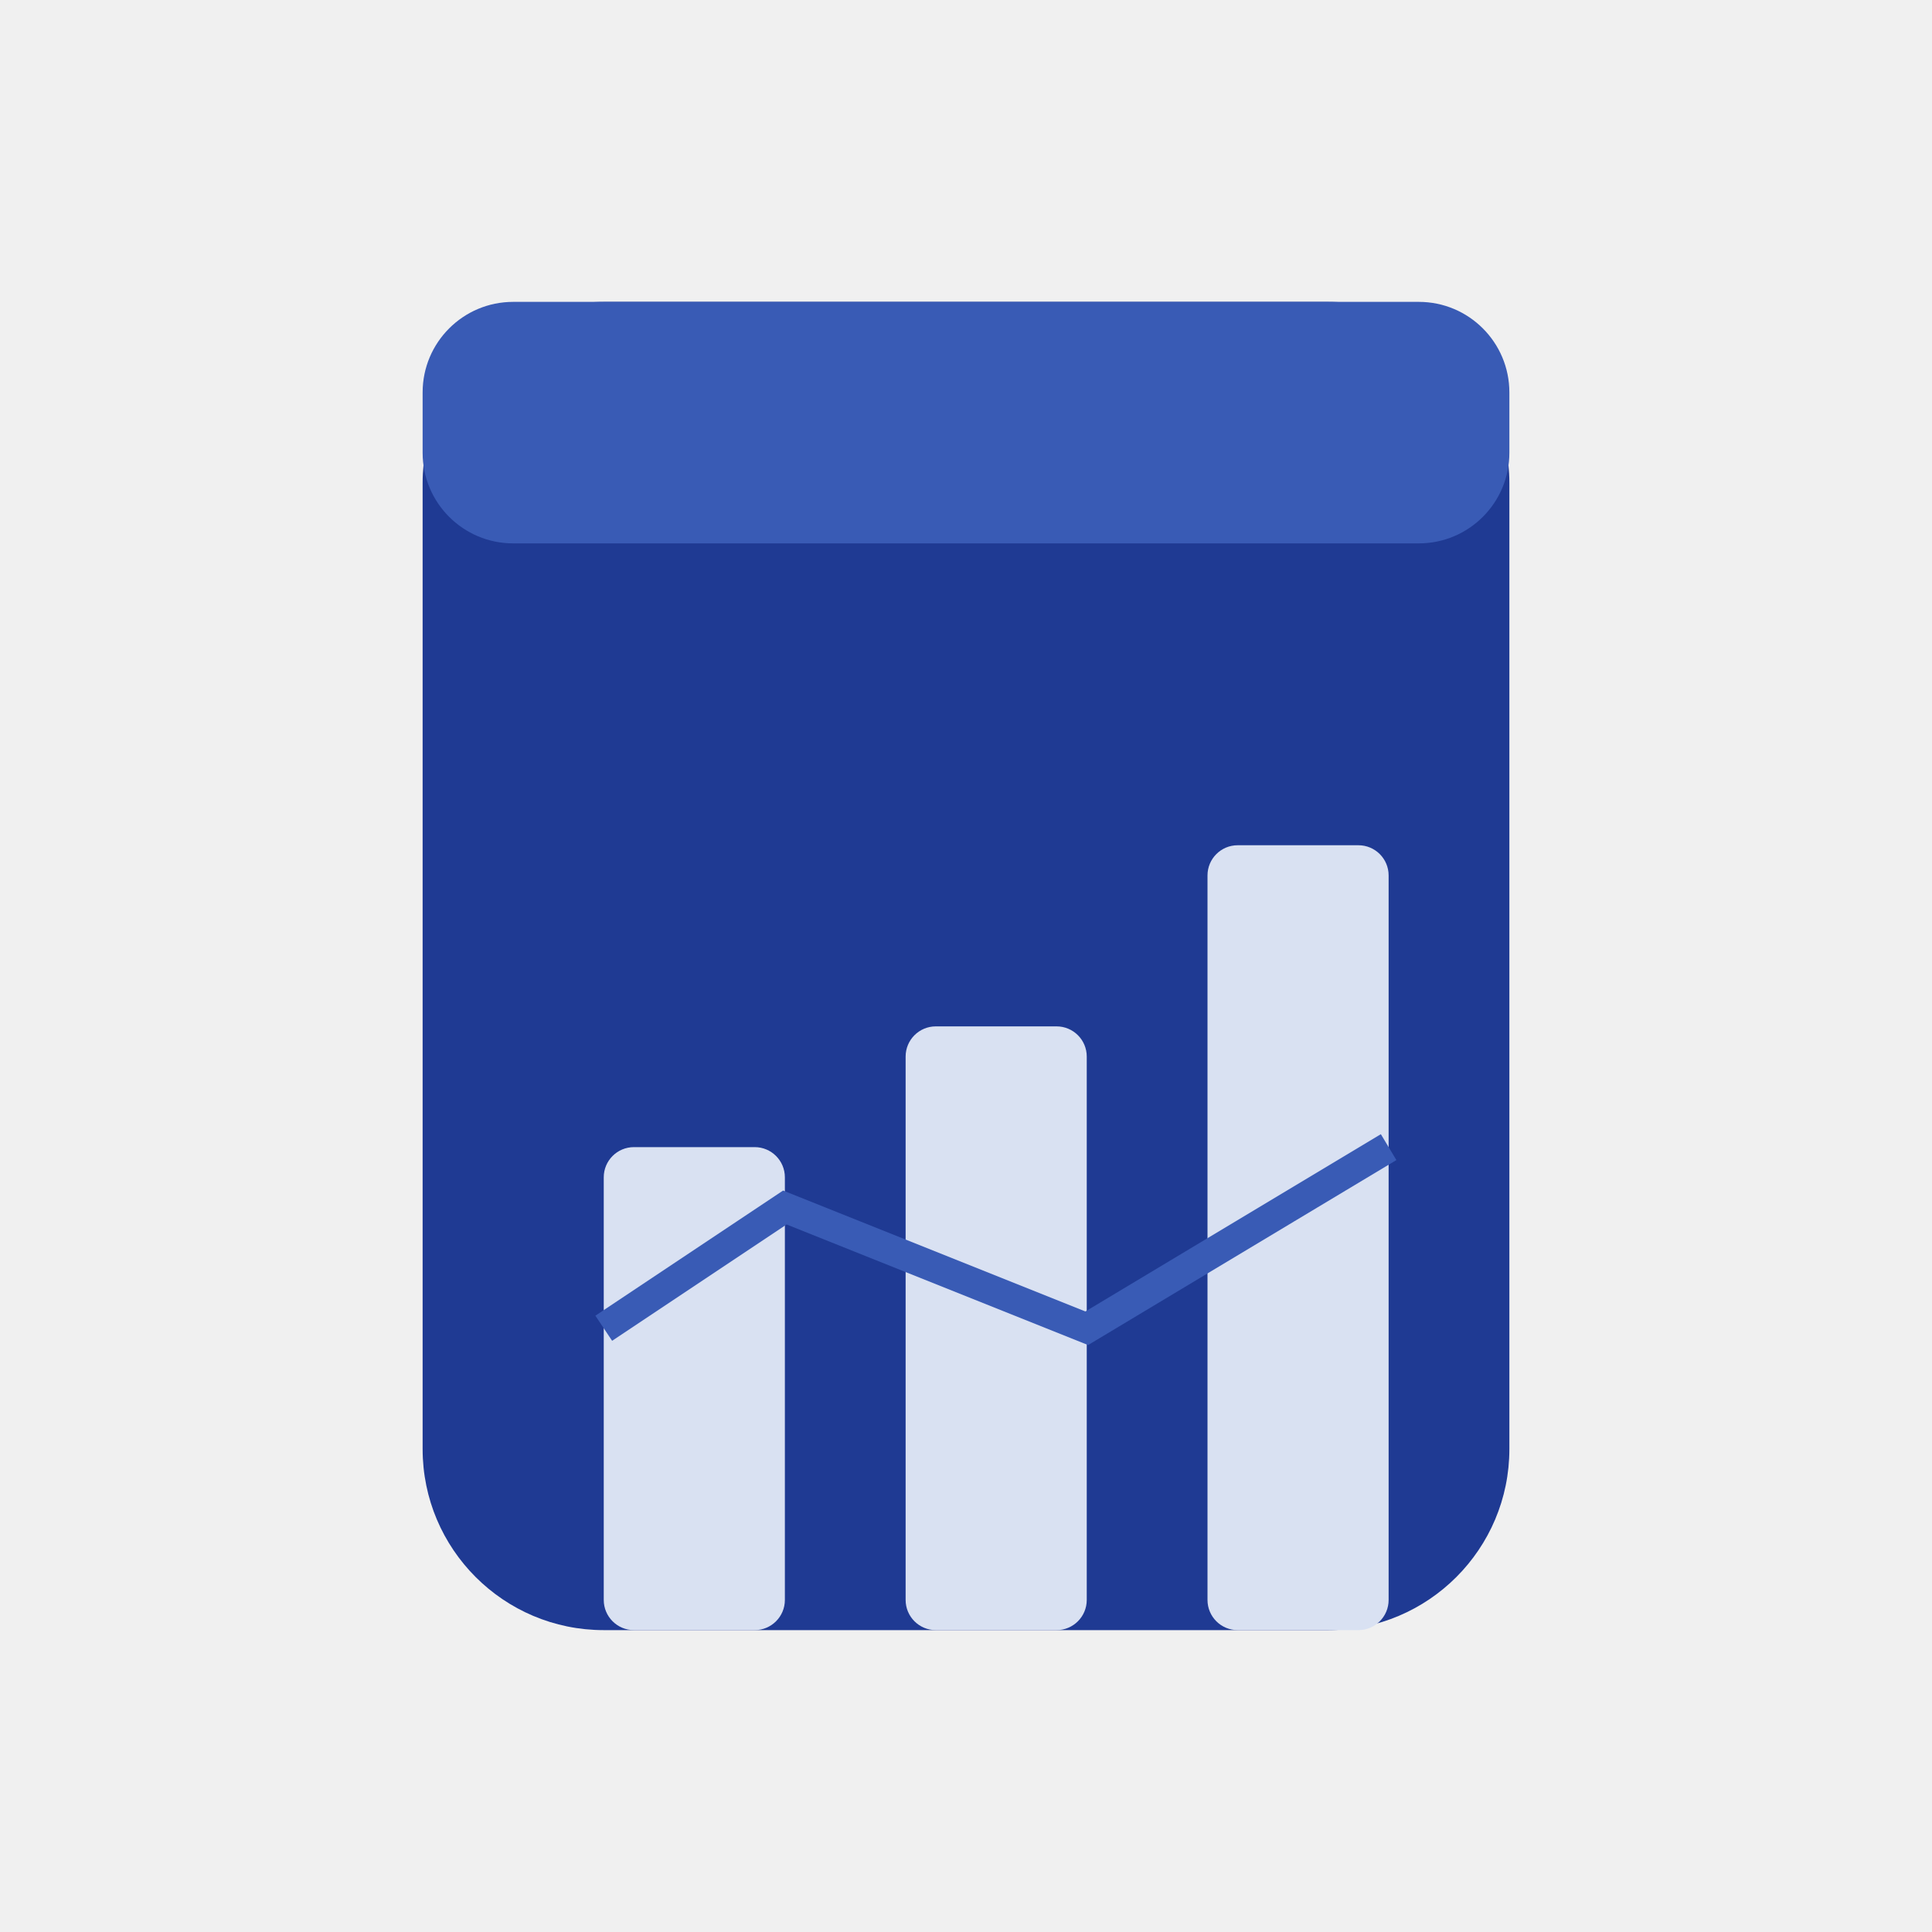
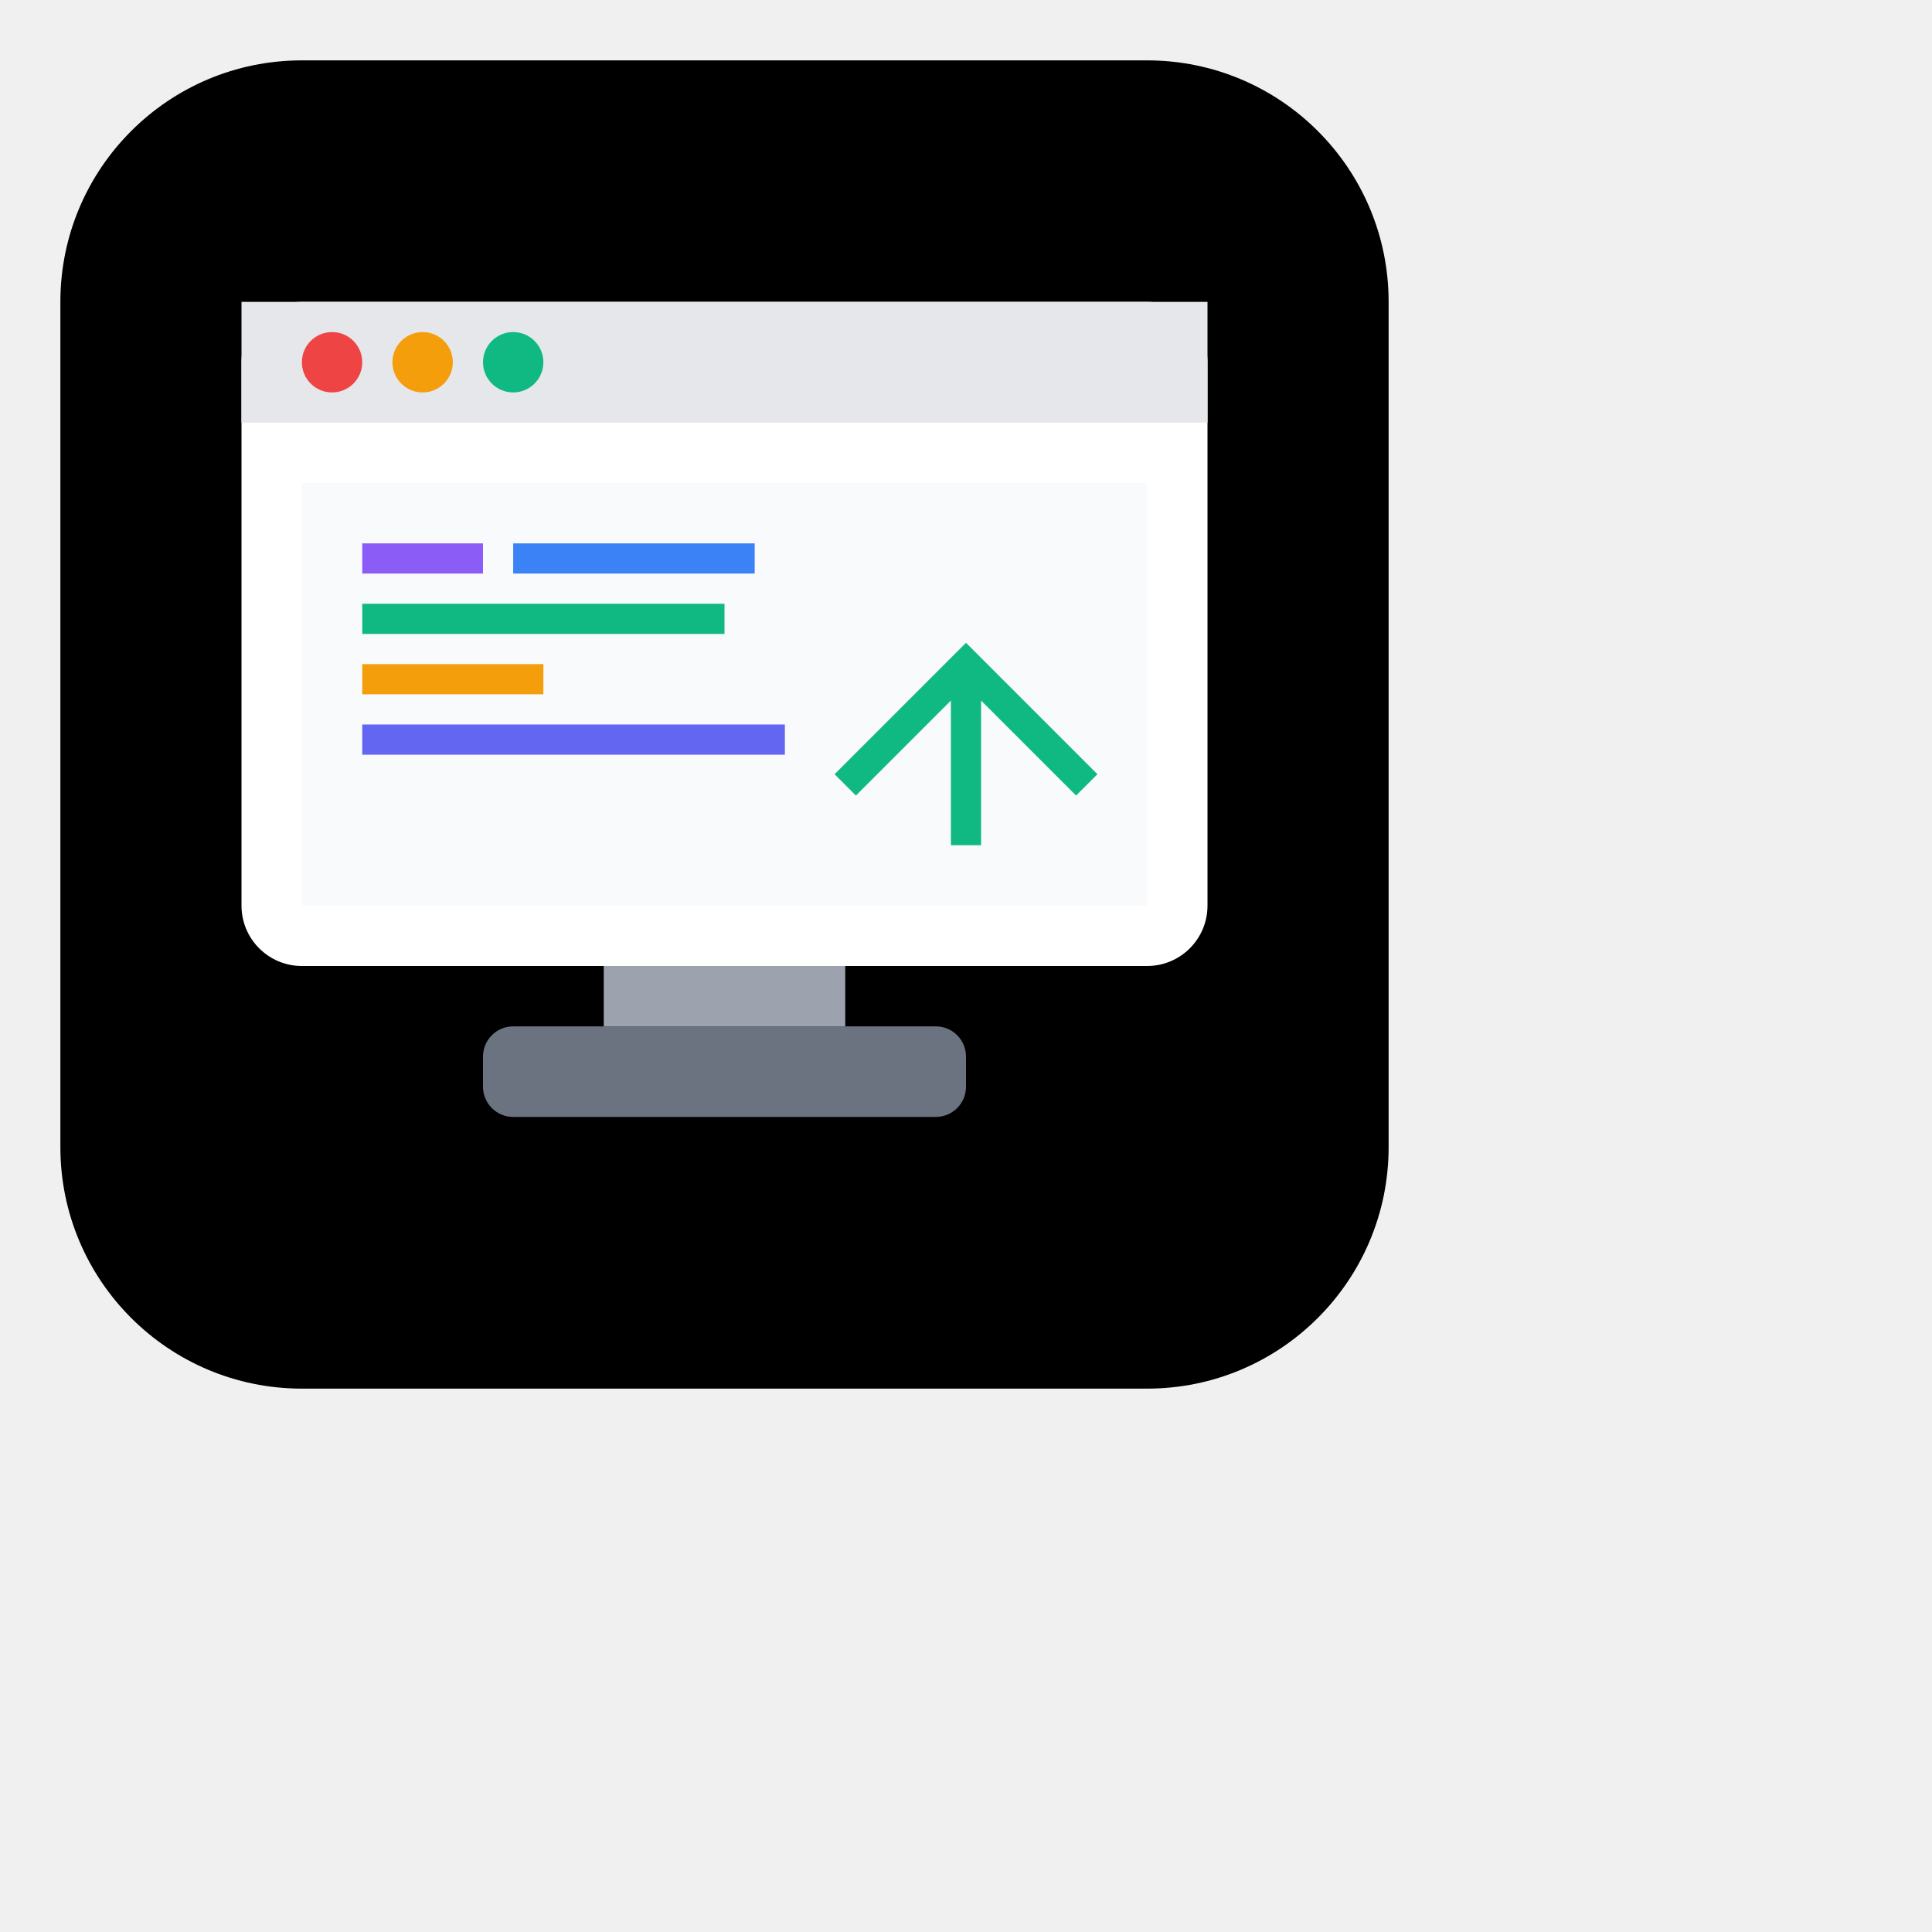
<svg xmlns="http://www.w3.org/2000/svg" width="64" height="64" viewBox="0 0 64 64" fill="none" aria-label="My Portfolio Logo">
-       {/* 서류 모양 */}
-       <rect x="14" y="10" width="36" height="44" rx="6" fill="#1F3A93" />
-       {/* 서류 상단 바 */}
-       <rect x="14" y="10" width="36" height="8" rx="3" fill="#395BB5" />
-       {/* 그래프 막대 3개 */}
-       <rect x="20" y="38" width="6" height="16" fill="#D9E1F2" rx="1" />
-   <rect x="30" y="34" width="6" height="20" fill="#D9E1F2" rx="1" />
-   <rect x="40" y="28" width="6" height="26" fill="#D9E1F2" rx="1" />
-       {/* 그래프 선 */}
-       <polyline points="20,44 26,40 36,44 46,38" stroke="#395BB5" strokeWidth="2" fill="none" strokeLinecap="round" />
+       {/* 그라데이션 배경 */}
+     <defs>
+     <linearGradient id="portfolioGrad" x1="0%" y1="0%" x2="100%" y2="100%">
+       <stop offset="0%" stopColor="#667EEA" />
+       <stop offset="100%" stopColor="#764BA2" />
+     </linearGradient>
+   </defs>
+     
+     {/* 배경 */}
+     <rect x="2" y="2" width="44" height="44" rx="8" fill="url(#portfolioGrad)" />
+     
+     {/* 모니터/브라우저 프레임 */}
+     <rect x="8" y="10" width="32" height="22" rx="2" fill="white" />
+   <rect x="8" y="10" width="32" height="4" fill="#E5E7EB" />
+     
+     {/* 브라우저 버튼들 */}
+     <circle cx="11" cy="12" r="1" fill="#EF4444" />
+   <circle cx="14" cy="12" r="1" fill="#F59E0B" />
+   <circle cx="17" cy="12" r="1" fill="#10B981" />
+     
+     {/* 코드/컨텐츠 영역 */}
+     <rect x="10" y="16" width="28" height="14" fill="#F9FAFB" />
+     
+     {/* 코드 라인들 */}
+     <rect x="12" y="18" width="4" height="1" fill="#8B5CF6" />
+   <rect x="17" y="18" width="8" height="1" fill="#3B82F6" />
+   <rect x="12" y="20" width="12" height="1" fill="#10B981" />
+   <rect x="12" y="22" width="6" height="1" fill="#F59E0B" />
+   <rect x="12" y="24" width="14" height="1" fill="#6366F1" />
+     
+     {/* 성능 최적화 표시 (화살표) */}
+     <path d="M28 26 L32 22 L36 26 M32 22 L32 28" stroke="#10B981" strokeWidth="2" strokeLinecap="round" />
+     
+     {/* 모니터 스탠드 */}
+     <rect x="20" y="32" width="8" height="2" fill="#9CA3AF" />
+   <rect x="16" y="34" width="16" height="3" rx="1" fill="#6B7280" />
</svg>
